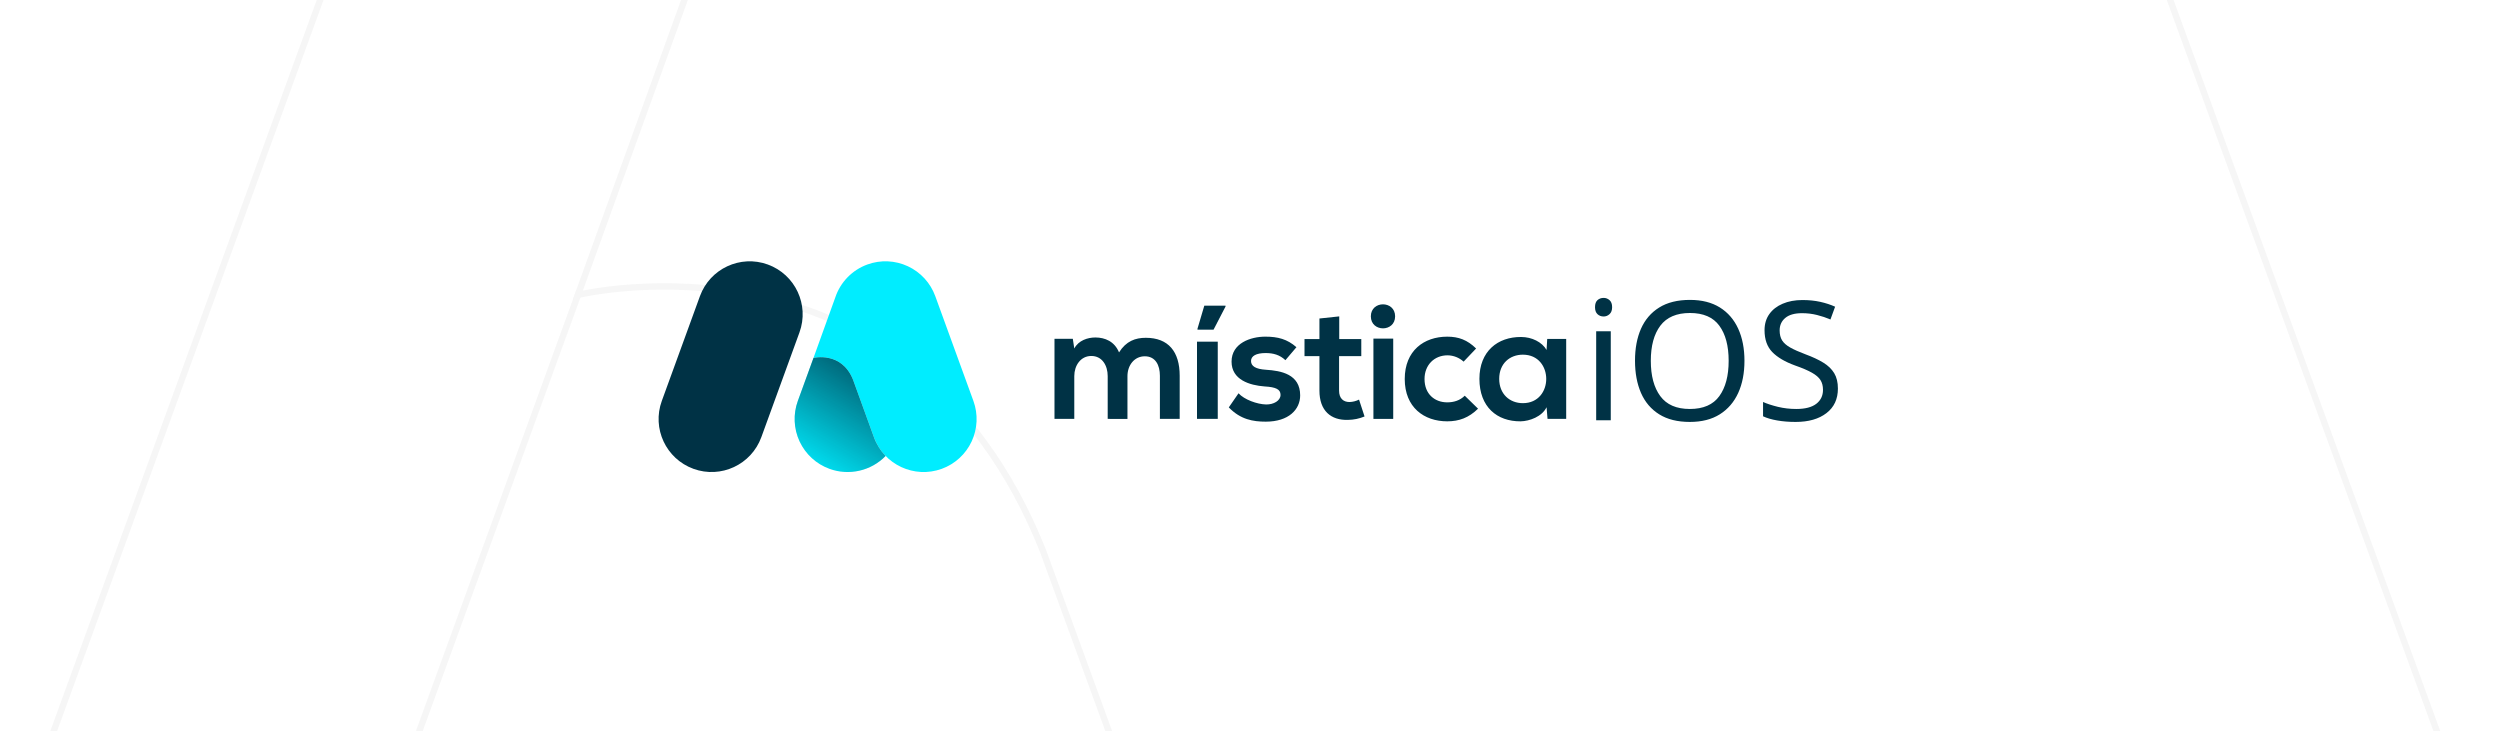
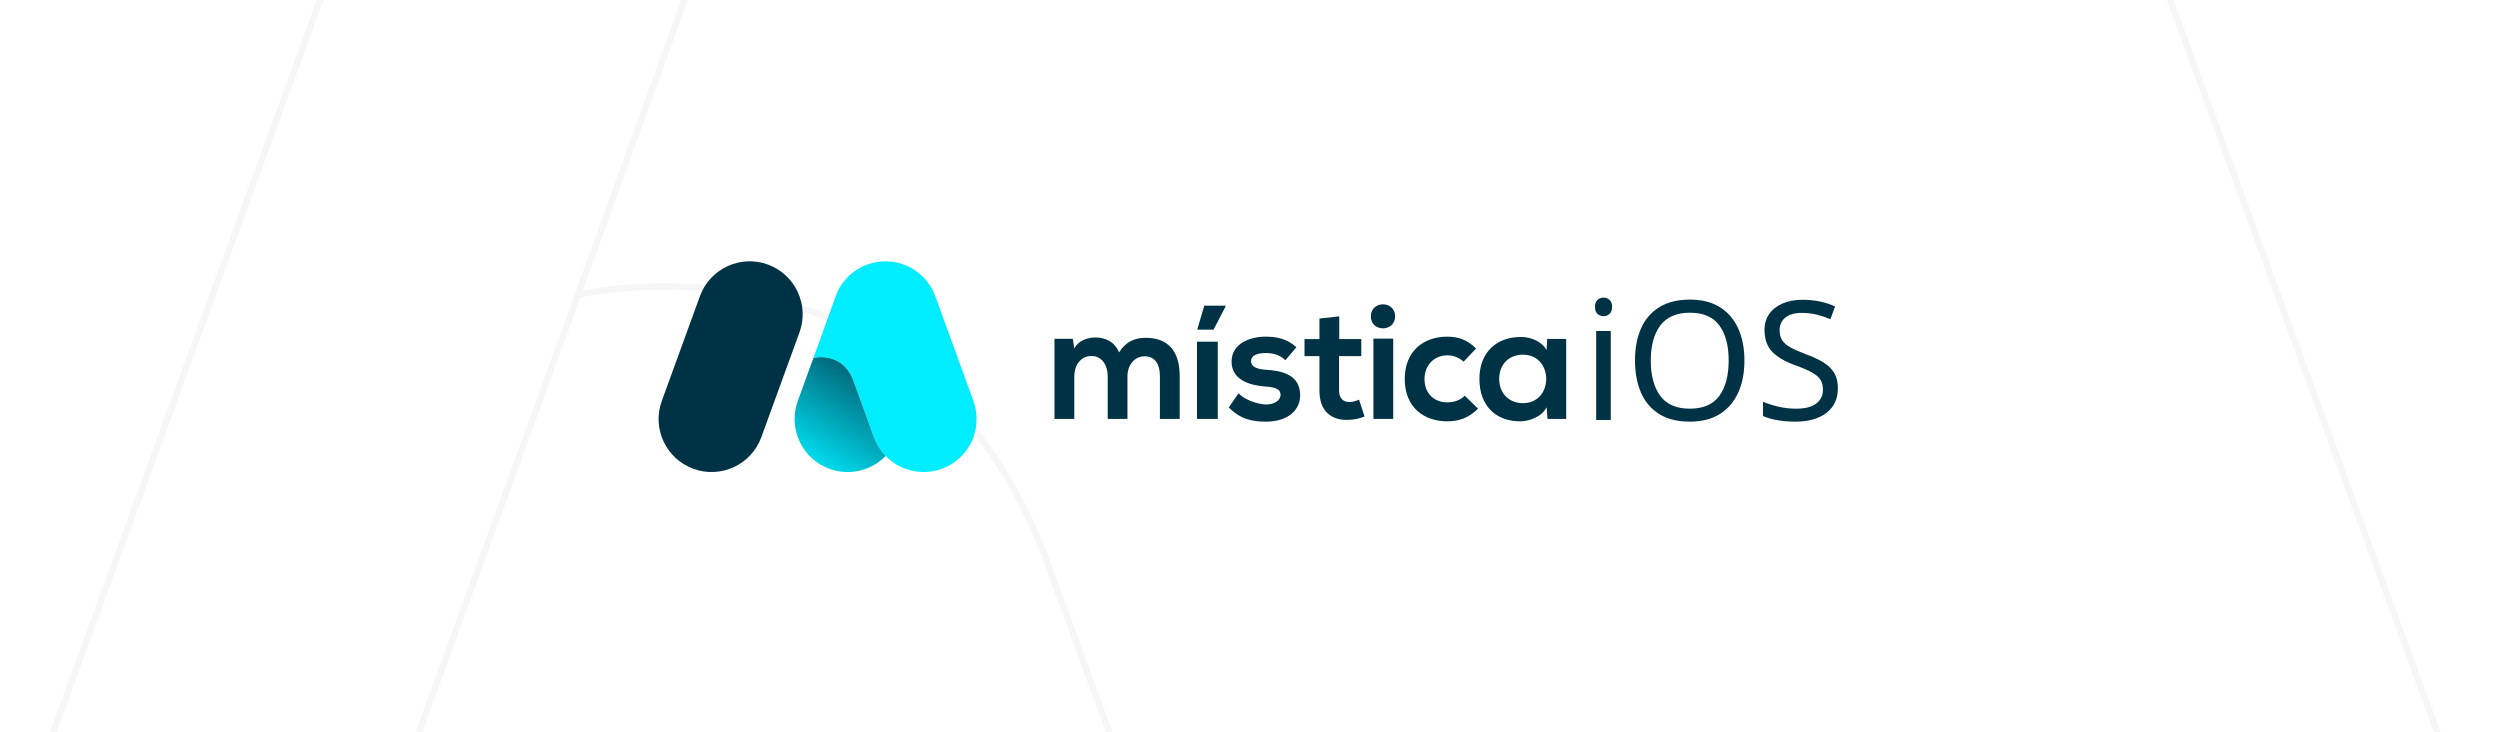
- <svg xmlns="http://www.w3.org/2000/svg" width="838" height="245" viewBox="0 0 838 245">
+ <svg xmlns="http://www.w3.org/2000/svg" width="1566" height="458" viewBox="0 0 1566 458">
  <defs>
    <linearGradient id="mistica-ios-a" x1="24.591%" x2="89.844%" y1="107.73%" y2="-24.007%">
      <stop offset="0%" stop-color="#003245" stop-opacity="0" />
      <stop offset="100%" stop-color="#003245" />
    </linearGradient>
  </defs>
  <g fill="none" fill-rule="evenodd">
-     <rect width="838" height="245" fill="#FFF" />
-     <g transform="translate(-450.572 -284.109)">
-       <rect width="838" height="245.086" x="450.572" y="284.685" fill="#FFF" fill-rule="nonzero" />
-       <rect width="838" height="430.238" x="450.572" y="192.109" fill="#FFF" fill-opacity=".908" fill-rule="nonzero" />
-       <g stroke="#EAEAEA" stroke-width="2.14" opacity=".43">
-         <path d="M558.784,281.622 L407.524,696.685 C367.845,805.57 247.3,861.71 138.279,822.079 C29.258,782.447 -26.955,662.051 12.726,553.168 L163.984,138.106 C203.665,29.222 324.211,-26.92 433.232,12.709 L433.232,12.712 C542.253,52.341 598.463,172.739 558.784,281.622 Z M644.286,382.959 C644.286,382.959 755.239,355.875 800.213,468.84 L807.112,487.755 L882.793,695.252 C922.304,803.578 1042.332,859.431 1150.886,820.005 C1259.439,780.576 1315.412,660.797 1275.901,552.471 L1125.29,139.539 C1085.779,31.21 965.75,-24.643 857.194,14.786 C795.006,37.372 750.078,86.33 730.469,144.396 L644.286,382.959 Z" />
-         <path d="M644.758,381.712 L583.08,551.291 C543.664,659.662 599.503,779.486 707.795,818.93 C787.525,847.968 873.453,825.338 928.971,768.134" />
+     <rect width="1566" height="458" fill="#FFF" />
+     <g transform="translate(-842 -530.924)">
+       <rect width="1566" height="458" x="842" y="532" fill="#FFF" fill-rule="nonzero" />
+       <rect width="1566" height="804" x="842" y="359" fill="#FFF" fill-opacity=".908" fill-rule="nonzero" />
+       <g stroke="#EAEAEA" stroke-width="4" opacity=".43">
+         <path d="M1044.22,526.277 L761.554,1301.919 C687.406,1505.397 462.138,1610.309 258.406,1536.247 C54.675,1462.186 -50.372,1237.199 23.782,1033.725 L306.443,258.083 C380.596,54.609 605.864,-50.307 809.595,23.75 L809.595,23.755 C1013.327,97.811 1118.369,322.803 1044.22,526.277 Z M1204,715.649 C1204,715.649 1411.341,665.035 1495.386,876.138 L1508.279,911.486 L1649.705,1299.241 C1723.542,1501.674 1947.843,1606.048 2150.7,1532.372 C2353.558,1458.69 2458.156,1234.854 2384.32,1032.422 L2102.868,260.761 C2029.032,58.324 1804.731,-46.051 1601.869,27.631 C1485.655,69.839 1401.696,161.329 1365.053,269.838 L1204,715.649 Z" />
+         <path d="M1204.882,713.319 L1089.623,1030.216 C1015.964,1232.733 1120.312,1456.654 1322.682,1530.364 C1471.676,1584.628 1632.252,1542.337 1736,1435.439" />
      </g>
-       <g fill-rule="nonzero" transform="translate(666.226 366.558)">
-         <rect width="72.881" height="35.506" x="-7.186" y="22.705" fill="#003245" rx="17.753" transform="rotate(-70 29.255 40.458)" />
-         <path fill="#00EDFF" d="M57.025,37.529 C57.025,37.529 66.443,35.226 70.259,44.835 L70.85,46.449 L77.272,64.097 C80.627,73.307 90.811,78.055 100.023,74.703 L100.023,74.703 C104.447,73.093 108.051,69.791 110.041,65.524 C112.031,61.257 112.244,56.374 110.633,51.95 L97.85,16.826 C96.241,12.401 92.94,8.795 88.673,6.804 C84.406,4.812 79.522,4.598 75.097,6.207 L75.097,6.207 C70.018,8.05 66.058,12.109 64.341,17.231 L57.025,37.529 Z" />
-         <path fill="#00EDFF" d="M77.272,64.09 L70.85,46.449 L70.264,44.841 C66.447,35.232 57.029,37.536 57.029,37.536 L51.778,51.947 C50.167,56.372 50.38,61.255 52.37,65.523 C54.36,69.791 57.964,73.093 62.389,74.703 L62.389,74.703 C68.964,77.098 76.332,75.407 81.206,70.386 C79.464,68.589 78.123,66.443 77.272,64.09 Z" />
-         <path fill="url(#mistica-ios-a)" d="M77.272,64.09 L70.85,46.449 L70.264,44.841 C66.447,35.232 57.029,37.536 57.029,37.536 L51.778,51.947 C50.167,56.372 50.38,61.255 52.37,65.523 C54.36,69.791 57.964,73.093 62.389,74.703 L62.389,74.703 C68.964,77.098 76.332,75.407 81.206,70.386 C79.464,68.589 78.123,66.443 77.272,64.09 Z" />
-         <path fill="#003245" d="M155.645,57.966 L155.645,43.612 C155.645,40.078 153.798,36.872 150.155,36.872 C146.568,36.872 144.446,40.083 144.446,43.612 L144.446,57.966 L137.811,57.966 L137.811,31.108 L143.956,31.108 L144.444,34.37 C145.859,31.653 148.956,30.673 151.508,30.673 C154.719,30.673 157.929,31.979 159.445,35.675 C161.838,31.87 164.937,30.782 168.416,30.782 C176.027,30.782 179.779,35.457 179.779,43.505 L179.779,57.966 L173.144,57.966 L173.144,43.505 C173.144,39.971 171.675,36.981 168.088,36.981 C164.501,36.981 162.27,40.078 162.27,43.617 L162.27,57.971 L155.645,57.966 Z M185.58,57.966 L185.58,32.088 L192.539,32.088 L192.539,57.966 L185.58,57.966 Z M195.148,20.018 L188.027,20.018 L185.743,27.739 L185.743,28.064 L191.124,28.064 L195.148,20.29 L195.148,20.018 Z M215.217,38.285 C213.314,36.491 211.15,35.894 208.582,35.894 C205.429,35.894 203.689,36.872 203.689,38.557 C203.689,40.297 205.266,41.275 208.691,41.493 C213.747,41.819 220.162,42.962 220.162,50.083 C220.162,54.814 216.309,58.891 208.637,58.891 C204.395,58.891 200.155,58.185 196.24,54.107 L199.502,49.377 C201.405,51.496 205.754,53.073 208.744,53.127 C211.247,53.182 213.584,51.877 213.584,49.916 C213.584,48.067 212.062,47.307 208.256,47.089 C203.201,46.708 197.164,44.86 197.164,38.771 C197.164,32.563 203.586,30.397 208.473,30.397 C212.659,30.397 215.812,31.213 218.912,33.931 L215.217,38.285 Z M233.257,23.605 L233.257,31.217 L240.65,31.217 L240.65,36.926 L233.202,36.926 L233.202,48.506 C233.202,51.061 234.616,52.311 236.682,52.311 C237.799,52.28 238.896,52.002 239.893,51.496 L241.742,57.151 C240.002,57.878 238.138,58.265 236.252,58.292 C230.434,58.506 226.62,55.195 226.62,48.506 L226.62,36.926 L221.617,36.926 L221.617,31.217 L226.62,31.217 L226.62,24.312 L233.257,23.605 Z M279.789,54.542 C276.69,57.585 273.428,58.782 269.459,58.782 C261.685,58.782 255.214,54.107 255.214,44.593 C255.214,35.078 261.685,30.401 269.459,30.401 C273.265,30.401 276.202,31.489 279.136,34.37 L274.95,38.775 C273.476,37.432 271.561,36.678 269.568,36.654 C265.11,36.654 261.848,39.916 261.848,44.593 C261.848,49.702 265.328,52.42 269.459,52.42 C271.58,52.42 273.7,51.823 275.331,50.192 L279.789,54.542 Z M302.971,31.163 L309.332,31.163 L309.332,57.966 L303.08,57.966 L302.755,54.052 C301.23,57.204 297.046,58.728 294.056,58.782 C286.117,58.836 280.245,53.942 280.245,44.537 C280.245,35.294 286.388,30.457 294.218,30.51 C297.806,30.51 301.23,32.197 302.755,34.86 L302.971,31.163 Z M286.879,44.537 C286.879,49.649 290.412,52.692 294.815,52.692 C305.255,52.692 305.255,36.437 294.815,36.437 C290.412,36.437 286.879,39.428 286.879,44.537 Z" />
-         <polygon fill="#003245" points="244.717 31.054 244.717 57.966 251.353 57.966 251.353 31.054" />
-         <path fill="#003245" d="M251.989,23.59 C251.989,28.959 243.855,28.959 243.855,23.59 C243.855,18.222 251.989,18.22 251.989,23.59 Z" />
-         <text fill="#003245" font-family="Nexa-Light, Nexa" font-size="55.653" font-weight="300" transform="translate(314.651 6.421)">
-           <tspan x="0" y="52">iOS</tspan>
+       <g fill-rule="nonzero" transform="translate(1245 685)">
+         <rect width="136.196" height="66.352" x="-13.428" y="42.429" fill="#003245" rx="33.176" transform="rotate(-70 54.67 75.605)" />
+         <path fill="#00EDFF" d="M106.564,70.132 C106.564,70.132 124.164,65.828 131.296,83.784 L132.4,86.8 L144.4,119.78 C150.67,136.991 169.703,145.863 186.916,139.6 L186.916,139.6 C195.184,136.591 201.919,130.421 205.637,122.447 C209.356,114.473 209.754,105.348 206.744,97.08 L182.856,31.444 C179.85,23.173 173.681,16.436 165.706,12.715 C157.732,8.993 148.606,8.592 140.336,11.6 L140.336,11.6 C130.845,15.042 123.444,22.628 120.236,32.2 L106.564,70.132 Z" />
+         <path fill="#00EDFF" d="M144.4,119.768 L132.4,86.8 L131.304,83.796 C124.172,65.84 106.572,70.144 106.572,70.144 L96.76,97.076 C93.749,105.344 94.146,114.47 97.865,122.445 C101.584,130.421 108.319,136.591 116.588,139.6 L116.588,139.6 C128.875,144.076 142.645,140.917 151.752,131.532 C148.497,128.175 145.991,124.165 144.4,119.768 Z" />
+         <path fill="url(#mistica-ios-a)" d="M144.4,119.768 L132.4,86.8 L131.304,83.796 C124.172,65.84 106.572,70.144 106.572,70.144 L96.76,97.076 C93.749,105.344 94.146,114.47 97.865,122.445 C101.584,130.421 108.319,136.591 116.588,139.6 L116.588,139.6 C128.875,144.076 142.645,140.917 151.752,131.532 C148.497,128.175 145.991,124.165 144.4,119.768 Z" />
+         <path fill="#003245" d="M290.86,108.324 L290.86,81.5 C290.86,74.896 287.408,68.904 280.6,68.904 C273.896,68.904 269.932,74.904 269.932,81.5 L269.932,108.324 L257.532,108.324 L257.532,58.132 L269.016,58.132 L269.928,64.228 C272.572,59.152 278.36,57.32 283.128,57.32 C289.128,57.32 295.128,59.76 297.96,66.668 C302.432,59.556 308.224,57.524 314.724,57.524 C328.948,57.524 335.96,66.26 335.96,81.3 L335.96,108.324 L323.56,108.324 L323.56,81.3 C323.56,74.696 320.816,69.108 314.112,69.108 C307.408,69.108 303.24,74.896 303.24,81.508 L303.24,108.332 L290.86,108.324 Z M346.8,108.324 L346.8,59.964 L359.804,59.964 L359.804,108.324 L346.8,108.324 Z M364.68,37.408 L351.372,37.408 L347.104,51.836 L347.104,52.444 L357.16,52.444 L364.68,37.916 L364.68,37.408 Z M402.184,71.544 C398.628,68.192 394.584,67.076 389.784,67.076 C383.892,67.076 380.64,68.904 380.64,72.052 C380.64,75.304 383.588,77.132 389.988,77.54 C399.436,78.148 411.424,80.284 411.424,93.592 C411.424,102.432 404.224,110.052 389.888,110.052 C381.96,110.052 374.036,108.732 366.72,101.112 L372.816,92.272 C376.372,96.232 384.5,99.18 390.088,99.28 C394.764,99.384 399.132,96.944 399.132,93.28 C399.132,89.824 396.288,88.404 389.176,87.996 C379.728,87.284 368.448,83.832 368.448,72.452 C368.448,60.852 380.448,56.804 389.58,56.804 C397.404,56.804 403.296,58.328 409.088,63.408 L402.184,71.544 Z M435.896,44.112 L435.896,58.336 L449.712,58.336 L449.712,69.004 L435.792,69.004 L435.792,90.644 C435.792,95.42 438.436,97.756 442.296,97.756 C444.384,97.698 446.433,97.177 448.296,96.232 L451.752,106.8 C448.499,108.159 445.017,108.882 441.492,108.932 C430.62,109.332 423.492,103.144 423.492,90.644 L423.492,69.004 L414.144,69.004 L414.144,58.336 L423.492,58.336 L423.492,45.432 L435.896,44.112 Z M522.852,101.924 C517.06,107.612 510.964,109.848 503.548,109.848 C489.02,109.848 476.928,101.112 476.928,83.332 C476.928,65.552 489.02,56.812 503.548,56.812 C510.66,56.812 516.148,58.844 521.632,64.228 L513.808,72.46 C511.055,69.951 507.476,68.541 503.752,68.496 C495.42,68.496 489.324,74.592 489.324,83.332 C489.324,92.88 495.828,97.96 503.548,97.96 C507.512,97.96 511.472,96.844 514.52,93.796 L522.852,101.924 Z M566.172,58.236 L578.06,58.236 L578.06,108.324 L566.376,108.324 L565.768,101.008 C562.92,106.9 555.1,109.748 549.512,109.848 C534.676,109.948 523.704,100.804 523.704,83.228 C523.704,65.956 535.184,56.916 549.816,57.016 C556.52,57.016 562.92,60.168 565.768,65.144 L566.172,58.236 Z M536.1,83.228 C536.1,92.78 542.704,98.468 550.932,98.468 C570.44,98.468 570.44,68.092 550.932,68.092 C542.704,68.092 536.1,73.68 536.1,83.228 Z" />
+         <polygon fill="#003245" points="457.312 58.032 457.312 108.324 469.712 108.324 469.712 58.032" />
+         <path fill="#003245" d="M470.9,44.084 C470.9,54.116 455.7,54.116 455.7,44.084 C455.7,34.052 470.9,34.048 470.9,44.084 Z" />
+         <text fill="#003245" font-family="Nexa-Light, Nexa" font-size="104" font-weight="300" transform="translate(588 12)">
+           <tspan x="0" y="97">iOS</tspan>
        </text>
      </g>
    </g>
  </g>
</svg>
